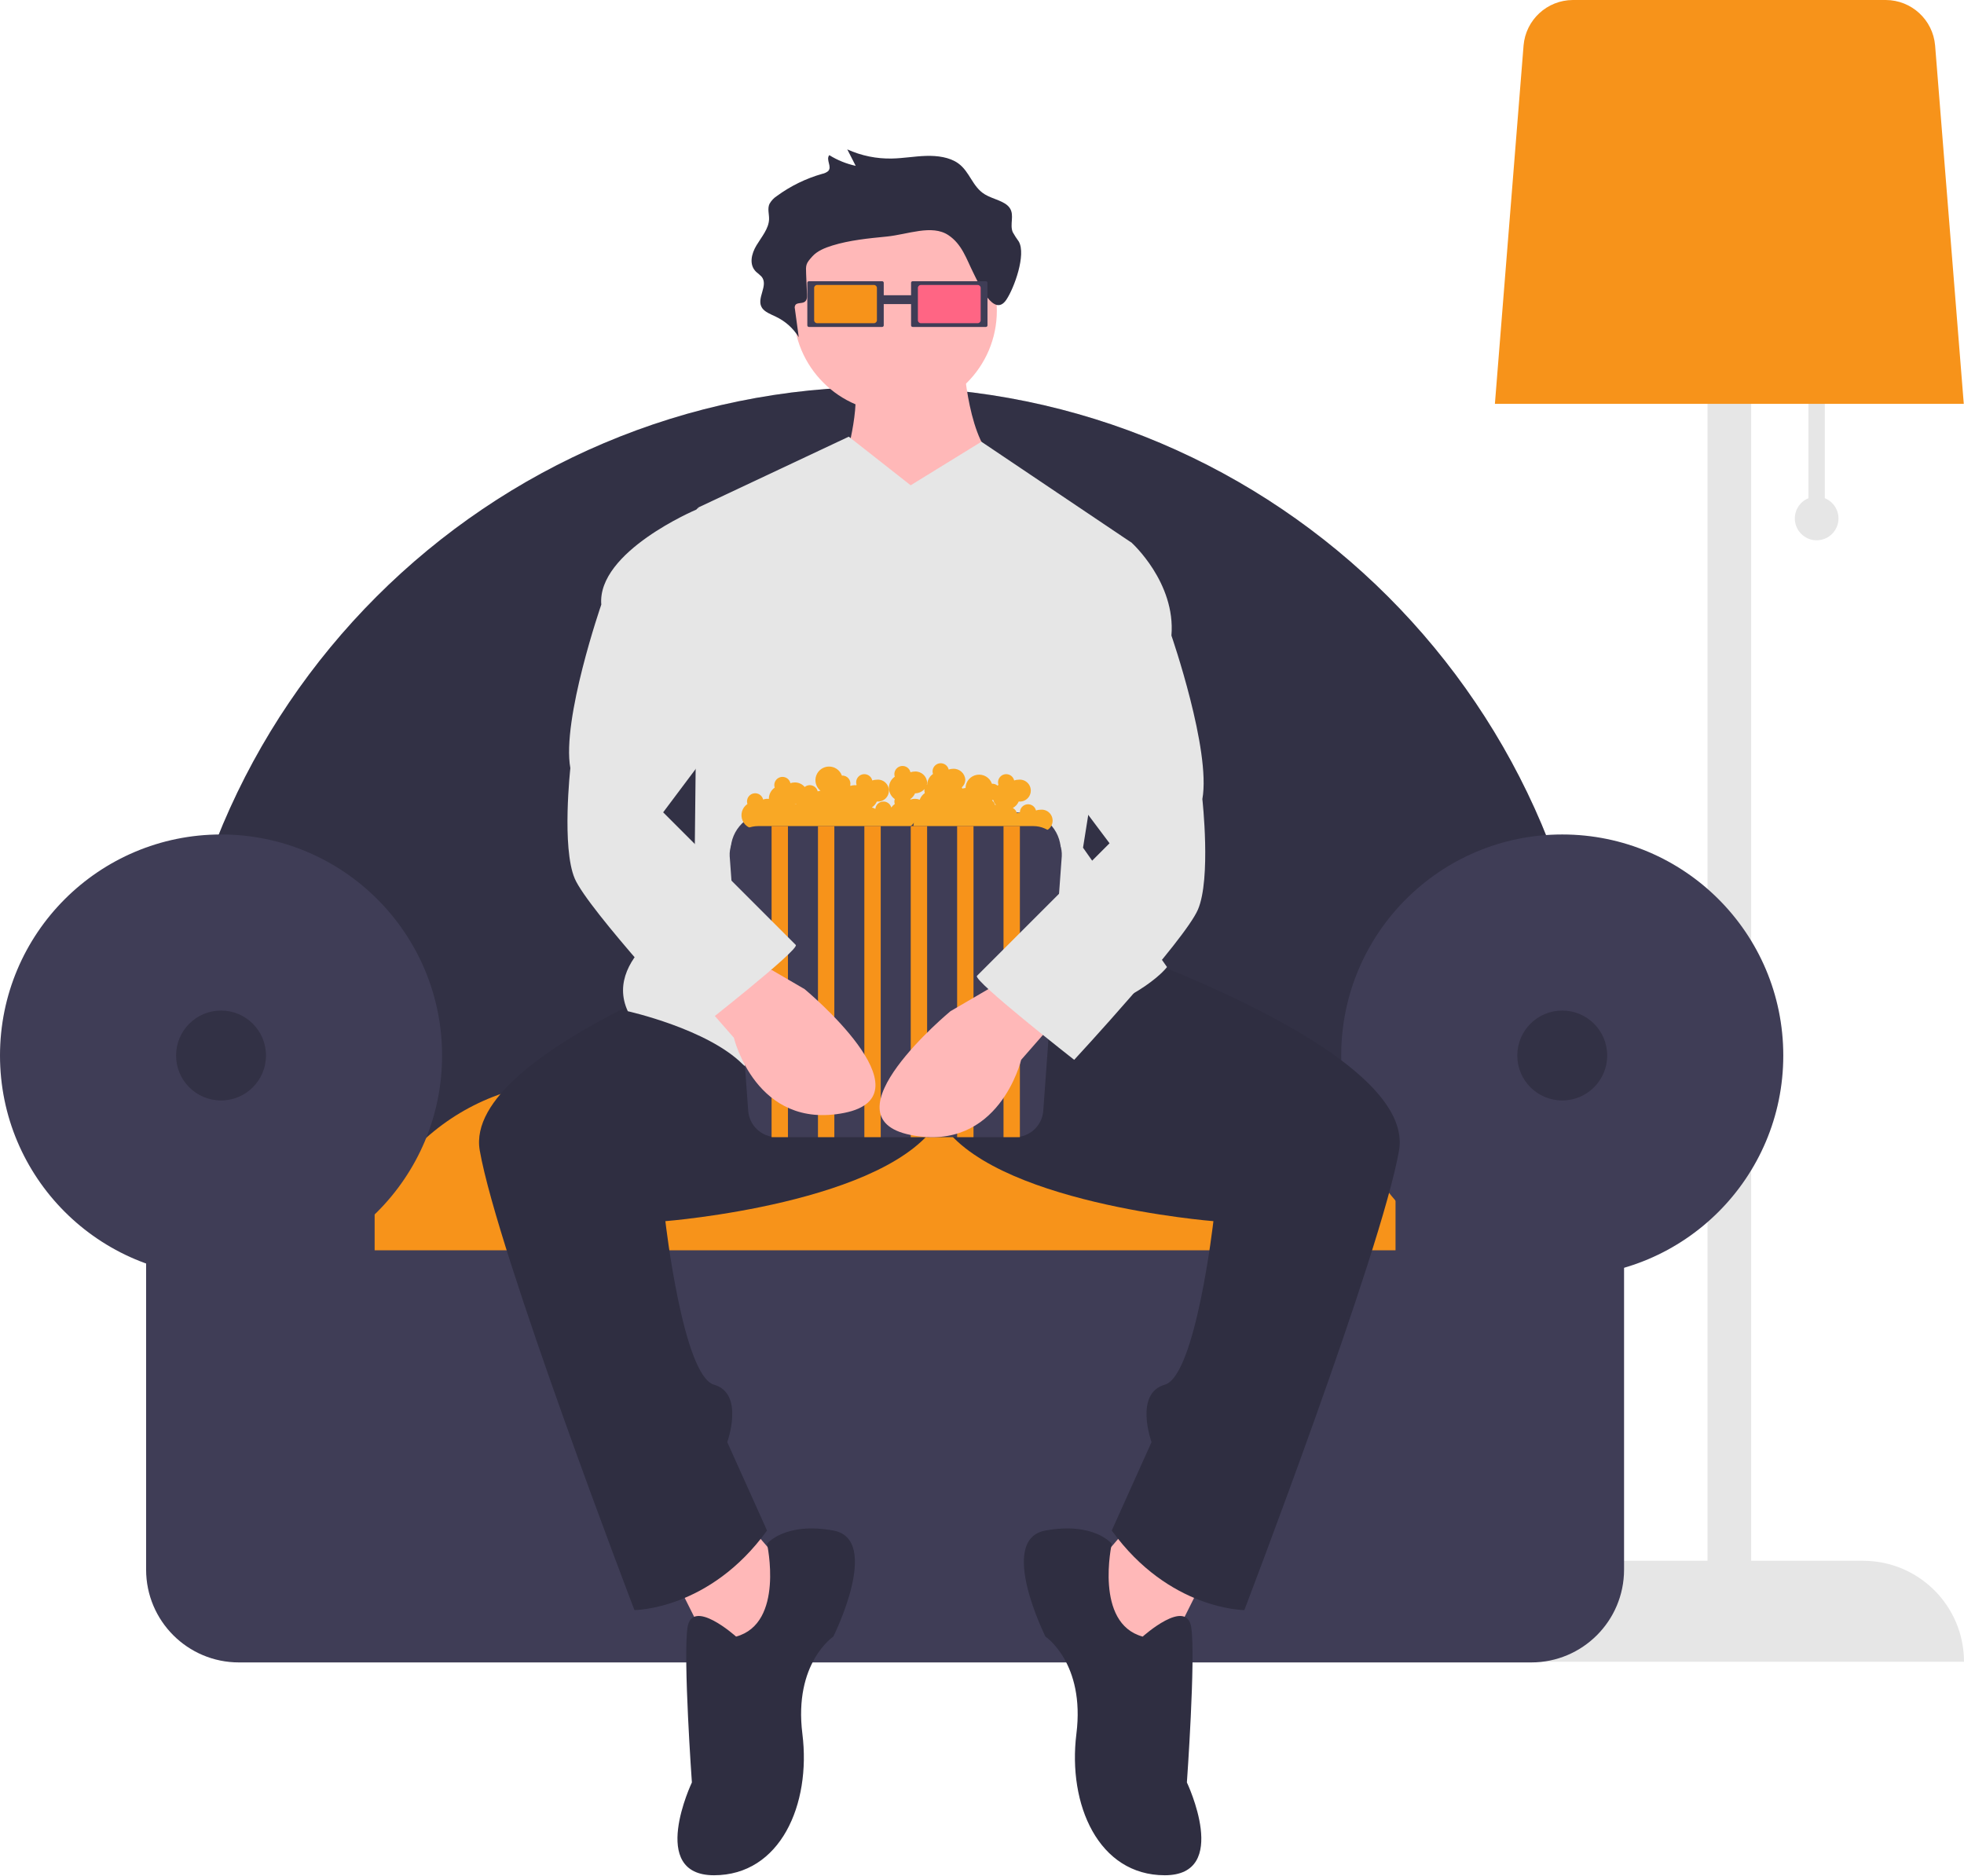
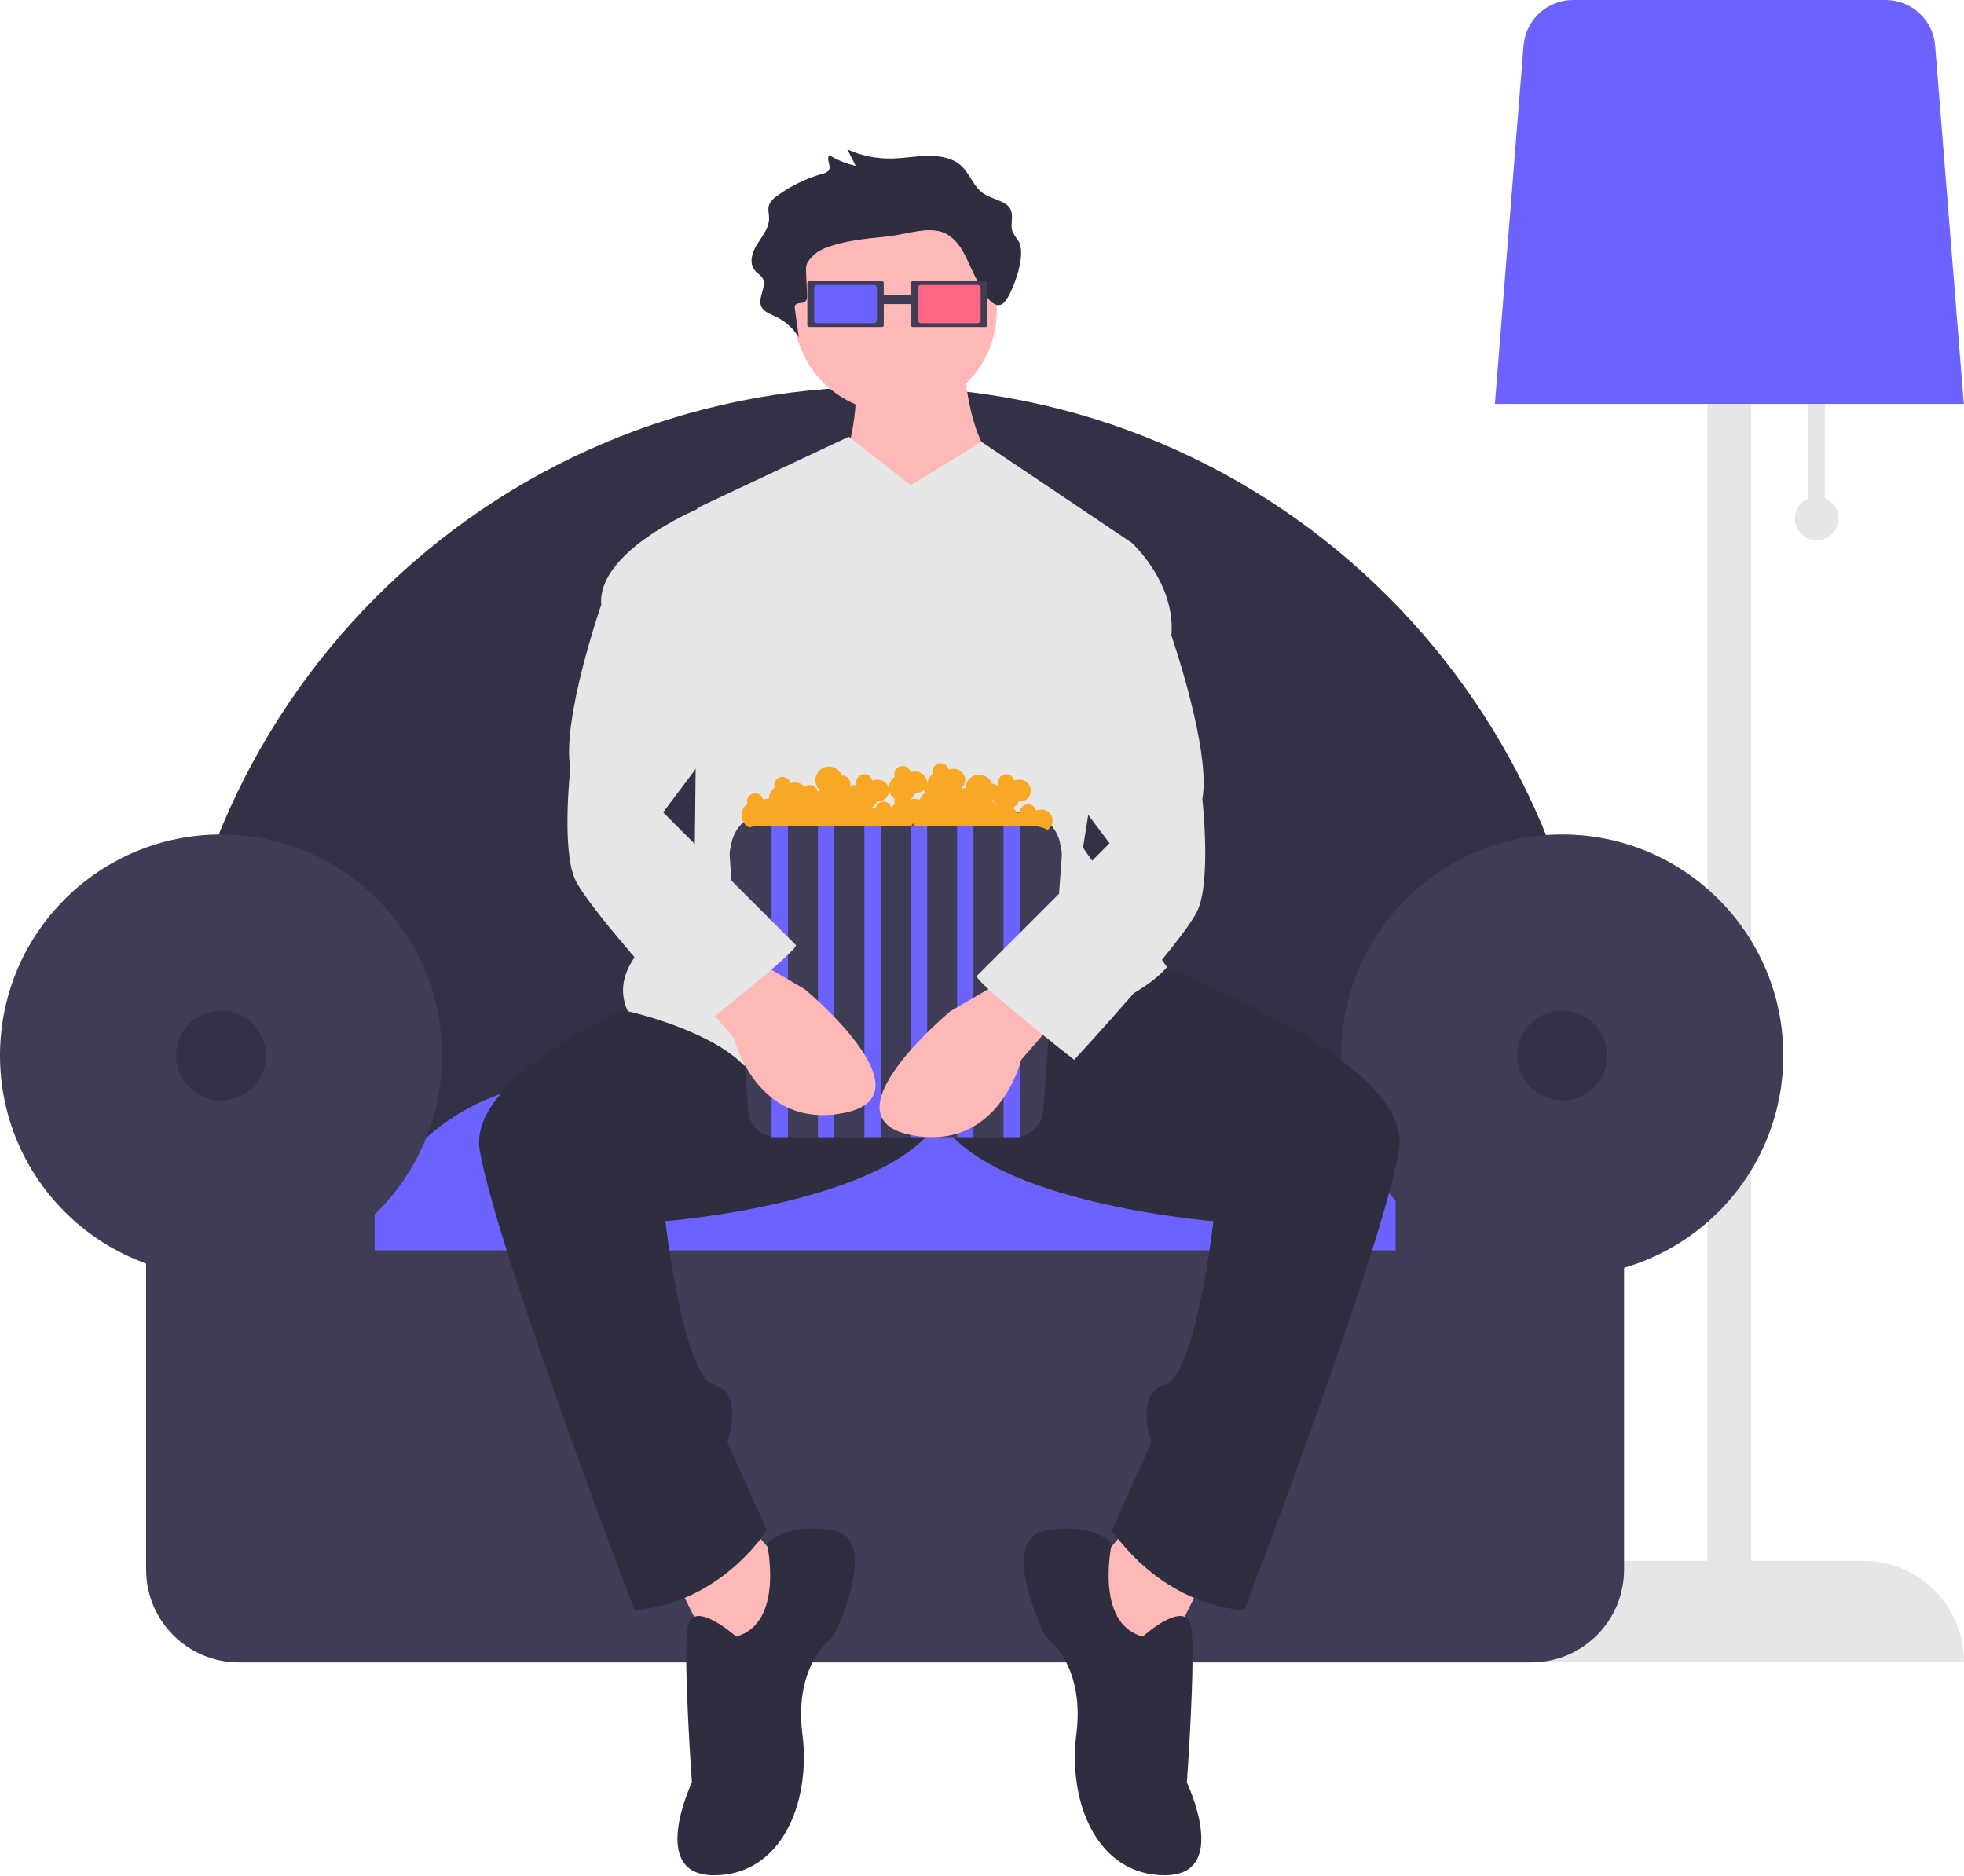
- <svg xmlns="http://www.w3.org/2000/svg" xmlns:xlink="http://www.w3.org/1999/xlink" width="719.769" height="687.25">
-   <path d="M668.769 182.587V144h-6v38.587a8 8 0 1 0 6 0zm14 389.413h-41V74h-16v498h-41a37 37 0 0 0-37 37h0 172 0a37 37 0 0 0-37-37z" fill="#e6e6e6" />
-   <path d="M547.852 148h171.834L709.179 16.66A18.2 18.2 0 0 0 691.133 0H576.406a18.2 18.2 0 0 0-18.046 16.66z" fill="#f7931a" />
-   <use xlink:href="#B" fill="#3f3d56" />
-   <use xlink:href="#B" opacity=".2" />
-   <path d="M129.072 476.071h403.632c-.798-44.176-36.811-79.584-80.994-79.633H210.066c-44.183.049-80.196 35.457-80.994 79.633z" fill="#f7931a" />
-   <g fill="#3f3d56">
-     <circle cx="81.006" cy="386.827" r="81.006" />
-     <circle cx="572.533" cy="386.827" r="81.006" />
-     <path d="M511.435 428.017v30.206H137.298v-30.206H53.546v147.222c0 18.784 15.227 34.011 34.011 34.011h473.619a34.01 34.01 0 0 0 34.011-34.011V428.017z" />
-   </g>
-   <circle cx="81.006" cy="386.827" r="16.476" opacity=".2" />
-   <circle cx="572.533" cy="386.827" r="16.476" opacity=".2" />
-   <path d="M353.178 132.496s1.62 30.775 12.958 37.254 0 50.211 0 50.211l-53.451 1.62-3.239-51.831s6.479-21.056 3.239-30.775 40.493-6.479 40.493-6.479zm59.929 427.606l-19.436 22.676 30.775 29.155 16.197-32.394-27.536-19.437zm-137.676 0l19.437 22.676-30.775 29.155-16.197-32.394 27.535-19.437z" fill="#ffb8b8" />
-   <g fill="#2f2e41">
-     <path d="M402.579 345.489s116.62 38.873 110.141 76.127-56.69 168.451-56.69 168.451-27.535 0-48.592-29.155l14.577-32.394s-6.479-17.817 4.859-21.056 17.817-59.93 17.817-59.93-82.606-6.479-100.423-37.254l-32.394-77.746z" />
-     <path d="M285.96 345.489s-116.62 38.873-110.141 76.127 56.69 168.451 56.69 168.451 27.535 0 48.592-29.155l-14.577-32.394s6.479-17.817-4.859-21.056-17.817-59.93-17.817-59.93 82.606-6.479 100.423-37.254l32.394-77.746zm132.816 254.296s16.197-14.577 17.817-3.239-1.62 56.69-1.62 56.69 16.197 34.014-8.099 34.014-35.634-25.915-32.394-51.831-11.338-35.634-11.338-35.634-17.817-35.634 0-38.873 24.296 4.859 24.296 4.859-6.479 29.155 11.338 34.014zm-149.014 0s-16.197-14.577-17.817-3.239 1.62 56.69 1.62 56.69-16.197 34.014 8.099 34.014 35.634-25.915 32.394-51.831 11.338-35.634 11.338-35.634 17.817-35.634 0-38.873-24.296 4.859-24.296 4.859 6.479 29.155-11.338 34.014z" />
-   </g>
+ <svg xmlns="http://www.w3.org/2000/svg" data-name="Layer 1" width="719.769" height="687.25" viewBox="0 0 719.769 687.25">
+   <path d="M908.885,288.962V250.375h-6v38.587a8,8,0,1,0,6,0Z" transform="translate(-240.1153 -106.375)" fill="#e6e6e6" />
+   <path d="M922.885,678.375h-41v-498h-16v498H824.885a37,37,0,0,0-37,37v0h172v-0A37,37,0,0,0,922.885,678.375Z" transform="translate(-240.1153 -106.375)" fill="#e6e6e6" />
+   <path d="M787.968,254.375h171.834L949.294,123.035A18.198,18.198,0,0,0,931.248,106.375H816.521a18.198,18.198,0,0,0-18.046,16.66Z" transform="translate(-240.1153 -106.375)" fill="#6c63ff" />
+   <path d="M301.213,563.911H825.692V510.364c0-144.599-117.641-262.239-262.239-262.239S301.213,365.766,301.213,510.364Z" transform="translate(-240.1153 -106.375)" fill="#3f3d56" />
+   <path d="M301.213,563.911H825.692V510.364c0-144.599-117.641-262.239-262.239-262.239S301.213,365.766,301.213,510.364Z" transform="translate(-240.1153 -106.375)" opacity="0.2" />
+   <path d="M369.188,582.446H772.82A81.097,81.097,0,0,0,691.826,502.813H450.181A81.097,81.097,0,0,0,369.188,582.446Z" transform="translate(-240.1153 -106.375)" fill="#6c63ff" />
+   <circle cx="81.006" cy="386.827" r="81.006" fill="#3f3d56" />
+   <circle cx="572.533" cy="386.827" r="81.006" fill="#3f3d56" />
+   <path d="M751.551,534.392V564.597H377.413V534.392H293.662V681.614a34.011,34.011,0,0,0,34.011,34.011H801.291a34.011,34.011,0,0,0,34.011-34.011V534.392Z" transform="translate(-240.1153 -106.375)" fill="#3f3d56" />
+   <circle cx="81.006" cy="386.827" r="16.476" opacity="0.2" />
+   <circle cx="572.533" cy="386.827" r="16.476" opacity="0.2" />
+   <path d="M593.293,238.871s1.62,30.775,12.958,37.254,0,50.211,0,50.211L552.8,327.956l-3.239-51.831s6.479-21.056,3.239-30.775S593.293,238.871,593.293,238.871Z" transform="translate(-240.1153 -106.375)" fill="#ffb8b8" />
+   <polygon points="413.107 560.102 393.671 582.778 424.446 611.933 440.643 579.539 413.107 560.102" fill="#ffb8b8" />
+   <polygon points="275.431 560.102 294.868 582.778 264.093 611.933 247.896 579.539 275.431 560.102" fill="#ffb8b8" />
+   <path d="M642.695,451.864s116.62,38.873,110.141,76.127-56.69,168.451-56.69,168.451-27.535,0-48.592-29.155l14.577-32.394s-6.479-17.817,4.859-21.056,17.817-59.93,17.817-59.93-82.606-6.479-100.423-37.254l-32.394-77.746Z" transform="translate(-240.1153 -106.375)" fill="#2f2e41" />
+   <path d="M526.075,451.864S409.455,490.738,415.934,527.991s56.69,168.451,56.69,168.451,27.535,0,48.592-29.155l-14.577-32.394s6.479-17.817-4.859-21.056-17.817-59.93-17.817-59.93,82.606-6.479,100.423-37.254l32.394-77.746Z" transform="translate(-240.1153 -106.375)" fill="#2f2e41" />
+   <path d="M658.892,706.16s16.197-14.577,17.817-3.239-1.62,56.69-1.62,56.69,16.197,34.014-8.099,34.014-35.634-25.915-32.394-51.831-11.338-35.634-11.338-35.634-17.817-35.634,0-38.873,24.296,4.859,24.296,4.859S641.075,701.301,658.892,706.16Z" transform="translate(-240.1153 -106.375)" fill="#2f2e41" />
+   <path d="M509.878,706.16s-16.197-14.577-17.817-3.239,1.62,56.69,1.62,56.69S477.483,793.625,501.779,793.625s35.634-25.915,32.394-51.831,11.338-35.634,11.338-35.634,17.817-35.634,0-38.873-24.296,4.859-24.296,4.859S527.695,701.301,509.878,706.16Z" transform="translate(-240.1153 -106.375)" fill="#2f2e41" />
  <circle cx="328.072" cy="113.87" r="37.254" fill="#ffb8b8" />
-   <path d="M333.741 177.849l-22.676-17.817-55.07 25.915-1.62 147.394s-34.014 16.197-24.296 37.254c0 0 29.155 6.479 42.113 19.437s85.845-4.859 116.62-14.577 38.873-21.056 38.873-21.056l-30.775-43.732 17.817-111.761-55.064-37.021z" fill="#e6e6e6" />
-   <path d="M373.363 88.514c-.812-1.101-1.553-2.253-2.221-3.447-1.155-2.813.669-6.129-1.035-8.756-1.74-2.682-6.159-3.247-9.165-5.069-4.631-2.807-5.473-8.314-9.811-11.407-3.126-2.228-7.584-2.829-11.762-2.702s-8.299.882-12.478.965a37.62 37.62 0 0 1-16.377-3.349l3.083 6.031c-3.426-.747-6.699-2.073-9.678-3.923-1.364 1.691 1.131 4.259-.416 5.845-.634.512-1.384.86-2.184 1.013-5.947 1.69-11.546 4.422-16.538 8.068a8.31 8.31 0 0 0-2.783 2.938c-.804 1.781-.091 3.748-.152 5.641-.111 3.441-2.737 6.441-4.601 9.541s-2.87 7.118-.106 9.749c.673.534 1.317 1.103 1.932 1.703 2.77 3.267-2.133 8.052.23 11.519 1.026 1.505 3.129 2.267 4.957 3.156 3.501 1.637 6.447 4.262 8.474 7.553l-1.421-10.428a1.72 1.72 0 0 1 .283-1.519c.688-.701 2.129-.422 3.079-.886 1.045-.511 1.124-1.683 1.082-2.665l-.32-7.571c-.144-3.405-.184-3.857 2.324-6.605 1.752-1.92 4.507-3.078 7.275-3.93 6.325-1.947 13.128-2.62 19.853-3.278 7.809-.764 16.602-4.553 22.667-.53 4.964 3.293 6.615 8.706 9.007 13.507 2.15 4.315 7.668 17.02 12.262 10.143 2.885-4.319 7.297-16.497 4.541-21.306z" fill="#2f2e41" />
-   <use xlink:href="#C" fill="#3f3d56" />
-   <path d="M337.468 104.438a1.08 1.08 0 0 0-1.079 1.079v11.846a1.08 1.08 0 0 0 1.079 1.079h20.849a1.08 1.08 0 0 0 1.079-1.079v-11.846a1.08 1.08 0 0 0-1.079-1.079z" fill="#ff6584" />
-   <g fill="#3f3d56">
-     <path d="M320.784 108.201h13.986v3.239h-13.986z" />
-     <use xlink:href="#C" x="-38.021" />
-   </g>
-   <path d="M299.448 104.438a1.08 1.08 0 0 0-1.079 1.079v11.846a1.08 1.08 0 0 0 1.079 1.079h20.848a1.08 1.08 0 0 0 1.079-1.079v-11.846a1.08 1.08 0 0 0-1.079-1.079z" fill="#f7931a" />
-   <path d="M281.769 297.75h93a14 14 0 0 1 14 14h0a0 0 0 0 1 0 0h-121a0 0 0 0 1 0 0h0a14 14 0 0 1 14-14z" fill="#3f3d56" />
-   <path d="M381.269 296.75a4.96 4.96 0 0 0-1.599.272c-.365-1.469-1.77-2.435-3.273-2.25s-2.631 1.463-2.628 2.978c0 .015.004.029.004.044a5.14 5.14 0 0 0-1.103.229 3.01 3.01 0 0 0-1.483-1.911c.961-.531 1.721-1.363 2.164-2.369a4.02 4.02 0 0 0 3.782-6.171 4.02 4.02 0 0 0-3.864-1.821 4.96 4.96 0 0 0-1.599.272 2.99 2.99 0 0 0-5.085-1.369 2.99 2.99 0 0 0-.664 2.994c-.12.083-.231.177-.343.27a2.84 2.84 0 0 0-2.045-.681 4.98 4.98 0 0 0-9.683 1.551 5.12 5.12 0 0 0-1.18.235 3 3 0 0 0-.172-.494 3.76 3.76 0 0 0 1.272-2.779c-.146-2.343-2.156-4.13-4.5-4a4.96 4.96 0 0 0-1.599.272 2.99 2.99 0 0 0-5.085-1.369 2.99 2.99 0 0 0-.664 2.994c-1.276.886-2.067 2.317-2.137 3.869l-.131.108c.075-.286.114-.579.116-.874-.146-2.343-2.156-4.13-4.5-4a4.96 4.96 0 0 0-1.599.272 2.99 2.99 0 0 0-5.085-1.369 2.99 2.99 0 0 0-.664 2.994c-1.348.931-2.152 2.465-2.152 4.103s.804 3.171 2.152 4.103c-.202.581-.202 1.214 0 1.795a5.05 5.05 0 0 0-1.279 1.292 2.98 2.98 0 0 0-5.842.505c-.401-.235-.834-.41-1.286-.519.81-.535 1.448-1.293 1.837-2.182a4.02 4.02 0 0 0 3.782-6.171 4.02 4.02 0 0 0-3.864-1.821 4.96 4.96 0 0 0-1.599.272 2.99 2.99 0 0 0-5.085-1.369 2.99 2.99 0 0 0-.664 2.994c-.064.045-.122.097-.184.145l-.468-.042a4.96 4.96 0 0 0-1.599.272c-.019-.075-.05-.145-.074-.219.196-.903-.042-1.845-.643-2.546s-1.497-1.079-2.419-1.022c-.714-1.988-2.601-3.312-4.713-3.307s-3.993 1.338-4.697 3.33-.08 4.211 1.56 5.543c-.344.039-.683.113-1.013.221-.24-.991-.972-1.79-1.938-2.116s-2.032-.135-2.824.508c-.902-1.072-2.238-1.683-3.639-1.664a4.96 4.96 0 0 0-1.599.272 2.99 2.99 0 0 0-5.085-1.369 2.99 2.99 0 0 0-.664 2.994 4.99 4.99 0 0 0-2.152 4.103c0 .015.004.03.005.045a4.15 4.15 0 0 0-2.104.227 2.99 2.99 0 0 0-5.085-1.369 2.99 2.99 0 0 0-.664 2.994 4.98 4.98 0 0 0 3.936 8.97c.37 2.141 2.086 3.795 4.239 4.088s4.247-.844 5.175-2.809a31.17 31.17 0 0 0 10.802-.487 4.98 4.98 0 0 0 9.278.333 4.89 4.89 0 0 0 2.097-.519c.931 1.645 2.713 2.621 4.6 2.519s3.554-1.264 4.302-3c2.295-.435 4.573.83 5.418 3.007a7.8 7.8 0 0 1 5.744-3.179c2.063.575 4.26-.264 5.415-2.068a5 5 0 0 0 9.423 3.239 4.89 4.89 0 0 0 2.097-.519c.931 1.645 2.713 2.621 4.6 2.519s3.554-1.264 4.302-3a4.89 4.89 0 0 0 2.097-.519 4.95 4.95 0 0 0 7.412 1.437 4.98 4.98 0 0 0 8.906 2.065c1.216.932 2.794 1.25 4.277.863s2.703-1.438 3.307-2.846a4.02 4.02 0 0 0 3.782-6.171 4.02 4.02 0 0 0-3.864-1.821zm-89.378-2.064l-.014.073-.108-.009a2.98 2.98 0 0 0-.446.045c.008-.018.02-.034.027-.052a4.98 4.98 0 0 0 .54-.057zm41.779-1.664c-.015-.058-.04-.112-.057-.169.764-.529 1.365-1.26 1.738-2.111a4.68 4.68 0 0 0 3.477-1.574 3.01 3.01 0 0 0-.059.582c.004.305.055.608.152.897a5.02 5.02 0 0 0-1.859 2.437c-1.087-.423-2.29-.445-3.392-.062zm29.95.373l.002-.185c.127 0 .255-.009.381-.026.194.647.518 1.248.953 1.765l-.286.074c-.162-.643-.53-1.215-1.05-1.627z" fill="#f9a825" />
-   <path d="M277.843 302.75a10.44 10.44 0 0 0-10.427 11.002l6.771 93.115c.296 5.542 4.877 9.883 10.427 9.883h87.311c5.55.001 10.13-4.341 10.427-9.883l6.771-93.115a10.44 10.44 0 0 0-10.427-11.002z" fill="#3f3d56" />
-   <path d="M282.769 302.75h6v114h-6zm17 0h6v114h-6zm17 0h6v114h-6zm17 0h6v114h-6zm17 0h6v114h-6zm17 0h6v114h-6z" fill="#f7931a" />
-   <path d="M367.755 359.257l-19.437 11.338s-46.972 38.873-14.577 45.352 40.493-27.535 40.493-27.535l11.338-12.958zm-92.324-8.099l19.437 11.338s46.972 38.873 14.577 45.352-40.493-27.535-40.493-27.535l-11.338-12.958z" fill="#ffb8b8" />
-   <path d="M393.671 197.285l21.056 1.62s16.197 14.577 14.577 34.014c0 0 14.577 42.113 11.338 59.93 0 0 3.239 29.155-1.62 40.493s-45.352 55.07-45.352 55.07-37.254-29.155-35.634-30.775l48.592-48.592-24.296-32.394zm-137.676-11.338l-.81.81s-36.444 15.387-34.824 34.824c0 0-14.577 42.113-11.338 59.93 0 0-3.239 29.155 1.62 40.493s45.352 55.07 45.352 55.07 37.254-29.155 35.634-30.775l-48.592-48.592 24.296-32.394z" fill="#e6e6e6" />
-   <defs>
-     <path id="B" d="M61.098 457.536h524.479v-53.546c0-144.599-117.641-262.239-262.239-262.239S61.098 259.391 61.098 403.989z" />
-     <path id="C" d="M334.468 103.063a.58.58 0 0 0-.579.579v15.597a.58.58 0 0 0 .579.579h26.85a.58.58 0 0 0 .579-.579v-15.597a.58.58 0 0 0-.579-.579z" />
-   </defs>
+   <path d="M573.857,284.224l-22.676-17.817-55.07,25.915-1.62,147.394s-34.014,16.197-24.296,37.254c0,0,29.155,6.479,42.113,19.437s85.845-4.859,116.62-14.577,38.873-21.056,38.873-21.056l-30.775-43.732,17.817-111.761L599.778,268.259Z" transform="translate(-240.1153 -106.375)" fill="#e6e6e6" />
+   <path d="M613.478,194.889a32.723,32.723,0,0,1-2.221-3.447c-1.155-2.813.669-6.129-1.035-8.756-1.74-2.682-6.159-3.247-9.165-5.069-4.631-2.807-5.473-8.314-9.811-11.407-3.126-2.228-7.584-2.829-11.762-2.702s-8.299.882-12.478.965a37.622,37.622,0,0,1-16.377-3.349l3.083,6.031a30.776,30.776,0,0,1-9.678-3.923c-1.364,1.691,1.131,4.259-.416,5.845a4.963,4.963,0,0,1-2.184,1.013,52.246,52.246,0,0,0-16.538,8.068,8.31,8.31,0,0,0-2.783,2.938c-.804,1.781-.091,3.748-.152,5.641-.111,3.441-2.737,6.441-4.601,9.541s-2.87,7.118-.106,9.749a25.135,25.135,0,0,1,1.932,1.703c2.77,3.267-2.133,8.052.23,11.519,1.026,1.505,3.129,2.267,4.957,3.156a19.807,19.807,0,0,1,8.474,7.553L531.426,219.531a1.72,1.72,0,0,1,.283-1.519c.688-.701,2.129-.422,3.079-.886,1.045-.511,1.124-1.683,1.082-2.665l-.32-7.571c-.144-3.405-.184-3.857,2.324-6.605,1.752-1.92,4.507-3.078,7.275-3.93,6.325-1.947,13.128-2.62,19.853-3.278,7.809-.764,16.602-4.553,22.667-.53,4.964,3.293,6.615,8.706,9.007,13.507,2.15,4.315,7.668,17.02,12.262,10.143C611.823,211.876,616.235,199.698,613.478,194.889Z" transform="translate(-240.1153 -106.375)" fill="#2f2e41" />
+   <path d="M574.583,209.438a.58.58,0,0,0-.579.579v15.597a.58.58,0,0,0,.579.579h26.85a.58.58,0,0,0,.579-.579V210.017a.58.58,0,0,0-.579-.579Z" transform="translate(-240.1153 -106.375)" fill="#3f3d56" />
+   <path d="M577.583,210.813a1.08,1.08,0,0,0-1.079,1.079v11.846a1.08,1.08,0,0,0,1.079,1.079h20.849a1.08,1.08,0,0,0,1.079-1.079V211.892a1.08,1.08,0,0,0-1.079-1.079Z" transform="translate(-240.1153 -106.375)" fill="#ff6584" />
+   <rect x="320.784" y="108.201" width="13.986" height="3.239" fill="#3f3d56" />
+   <path d="M536.562,209.438a.58.58,0,0,0-.579.579v15.597a.58.58,0,0,0,.579.579h26.85a.58.58,0,0,0,.579-.579V210.017a.58.58,0,0,0-.579-.579Z" transform="translate(-240.1153 -106.375)" fill="#3f3d56" />
+   <path d="M539.563,210.813a1.08,1.08,0,0,0-1.079,1.079v11.846a1.08,1.08,0,0,0,1.079,1.079H560.411a1.08,1.08,0,0,0,1.079-1.079V211.892a1.08,1.08,0,0,0-1.079-1.079Z" transform="translate(-240.1153 -106.375)" fill="#6c63ff" />
+   <path d="M281.769,297.75h93a14,14,0,0,1,14,14v0a0,0,0,0,1,0,0h-121a0,0,0,0,1,0,0v0A14,14,0,0,1,281.769,297.75Z" fill="#3f3d56" />
+   <path d="M621.385,403.125a4.961,4.961,0,0,0-1.599.272,2.995,2.995,0,0,0-5.901.728c0,.015.004.029.004.044a5.142,5.142,0,0,0-1.103.229,3.011,3.011,0,0,0-1.483-1.911,5.017,5.017,0,0,0,2.164-2.369,4.021,4.021,0,1,0-.082-7.993,4.961,4.961,0,0,0-1.599.272,2.99,2.99,0,1,0-5.749,1.625c-.12.083-.231.177-.343.27a2.84,2.84,0,0,0-2.045-.681,4.98,4.98,0,0,0-9.683,1.551,5.118,5.118,0,0,0-1.18.235,3,3,0,0,0-.172-.494,3.758,3.758,0,0,0,1.272-2.779,4.272,4.272,0,0,0-4.5-4,4.961,4.961,0,0,0-1.599.272,2.99,2.99,0,1,0-5.749,1.625,4.987,4.987,0,0,0-2.137,3.869c-.042.038-.091.068-.131.108a3.563,3.563,0,0,0,.116-.874,4.272,4.272,0,0,0-4.5-4,4.961,4.961,0,0,0-1.599.272,2.99,2.99,0,1,0-5.749,1.625,4.987,4.987,0,0,0,0,8.205,2.727,2.727,0,0,0,0,1.795,5.049,5.049,0,0,0-1.279,1.292,2.981,2.981,0,0,0-5.842.505,4.764,4.764,0,0,0-1.286-.519,5.027,5.027,0,0,0,1.837-2.182,4.021,4.021,0,1,0-.082-7.993,4.961,4.961,0,0,0-1.599.272,2.99,2.99,0,1,0-5.749,1.625c-.064.045-.122.097-.184.145-.156-.015-.308-.042-.468-.042a4.961,4.961,0,0,0-1.599.272c-.019-.075-.05-.145-.074-.219a2.947,2.947,0,0,0-3.062-3.567,4.995,4.995,0,1,0-7.851,5.565,5.173,5.173,0,0,0-1.013.221,2.973,2.973,0,0,0-4.762-1.608,4.676,4.676,0,0,0-3.639-1.664,4.961,4.961,0,0,0-1.599.272,2.99,2.99,0,1,0-5.749,1.625,4.989,4.989,0,0,0-2.152,4.103c0,.015.004.03.005.045a4.148,4.148,0,0,0-2.104.227,2.99,2.99,0,1,0-5.749,1.625,4.98,4.98,0,0,0,3.936,8.97,4.982,4.982,0,0,0,9.414,1.279,31.17,31.17,0,0,0,10.802-.487,4.982,4.982,0,0,0,9.278.333,4.892,4.892,0,0,0,2.097-.519,4.977,4.977,0,0,0,8.903-.481,4.844,4.844,0,0,1,5.418,3.007,7.799,7.799,0,0,1,5.744-3.179,4.875,4.875,0,0,0,5.415-2.068,4.998,4.998,0,0,0,9.423,3.239,4.892,4.892,0,0,0,2.097-.519,4.977,4.977,0,0,0,8.903-.481,4.892,4.892,0,0,0,2.097-.519,4.948,4.948,0,0,0,7.412,1.437,4.979,4.979,0,0,0,8.906,2.065,4.966,4.966,0,0,0,7.584-1.983,4.021,4.021,0,1,0-.082-7.993Zm-89.378-2.064c-.005.024-.009.049-.014.073-.036-.001-.071-.009-.108-.009a2.978,2.978,0,0,0-.446.045c.008-.018.02-.034.027-.052A4.98,4.98,0,0,0,532.007,401.061Zm41.779-1.664c-.015-.058-.04-.112-.057-.169a5.024,5.024,0,0,0,1.738-2.111,4.681,4.681,0,0,0,3.477-1.574,3.009,3.009,0,0,0-.059.582,2.967,2.967,0,0,0,.152.897,5.018,5.018,0,0,0-1.859,2.437,4.907,4.907,0,0,0-3.392-.062Zm29.95.373c-.002-.061.006-.124.002-.185a2.986,2.986,0,0,0,.381-.026,4.956,4.956,0,0,0,.953,1.765c-.094.026-.194.042-.286.074A3.016,3.016,0,0,0,603.736,399.77Z" transform="translate(-240.1153 -106.375)" fill="#f9a825" />
+   <path d="M517.958,409.125a10.441,10.441,0,0,0-10.427,11.002l6.771,93.115a10.441,10.441,0,0,0,10.427,9.883H612.04a10.441,10.441,0,0,0,10.427-9.883l6.771-93.115a10.441,10.441,0,0,0-10.427-11.002Z" transform="translate(-240.1153 -106.375)" fill="#3f3d56" />
+   <rect x="282.769" y="302.75" width="6" height="114" fill="#6c63ff" />
+   <rect x="299.769" y="302.75" width="6" height="114" fill="#6c63ff" />
+   <rect x="316.769" y="302.75" width="6" height="114" fill="#6c63ff" />
+   <rect x="333.769" y="302.75" width="6" height="114" fill="#6c63ff" />
+   <rect x="350.769" y="302.75" width="6" height="114" fill="#6c63ff" />
+   <rect x="367.769" y="302.75" width="6" height="114" fill="#6c63ff" />
+   <path d="M607.871,465.632l-19.437,11.338s-46.972,38.873-14.577,45.352,40.493-27.535,40.493-27.535l11.338-12.958Z" transform="translate(-240.1153 -106.375)" fill="#ffb8b8" />
+   <path d="M515.547,457.533l19.437,11.338s46.972,38.873,14.577,45.352-40.493-27.535-40.493-27.535l-11.338-12.958Z" transform="translate(-240.1153 -106.375)" fill="#ffb8b8" />
+   <path d="M633.786,303.66l21.056,1.62s16.197,14.577,14.577,34.014c0,0,14.577,42.113,11.338,59.93,0,0,3.239,29.155-1.62,40.493S633.786,494.787,633.786,494.787s-37.254-29.155-35.634-30.775l48.592-48.592-24.296-32.394Z" transform="translate(-240.1153 -106.375)" fill="#e6e6e6" />
+   <path d="M496.11,292.322l-.81.81s-36.444,15.387-34.824,34.824c0,0-14.577,42.113-11.338,59.93,0,0-3.239,29.155,1.62,40.493s45.352,55.07,45.352,55.07,37.254-29.155,35.634-30.775l-48.592-48.592,24.296-32.394Z" transform="translate(-240.1153 -106.375)" fill="#e6e6e6" />
</svg>
